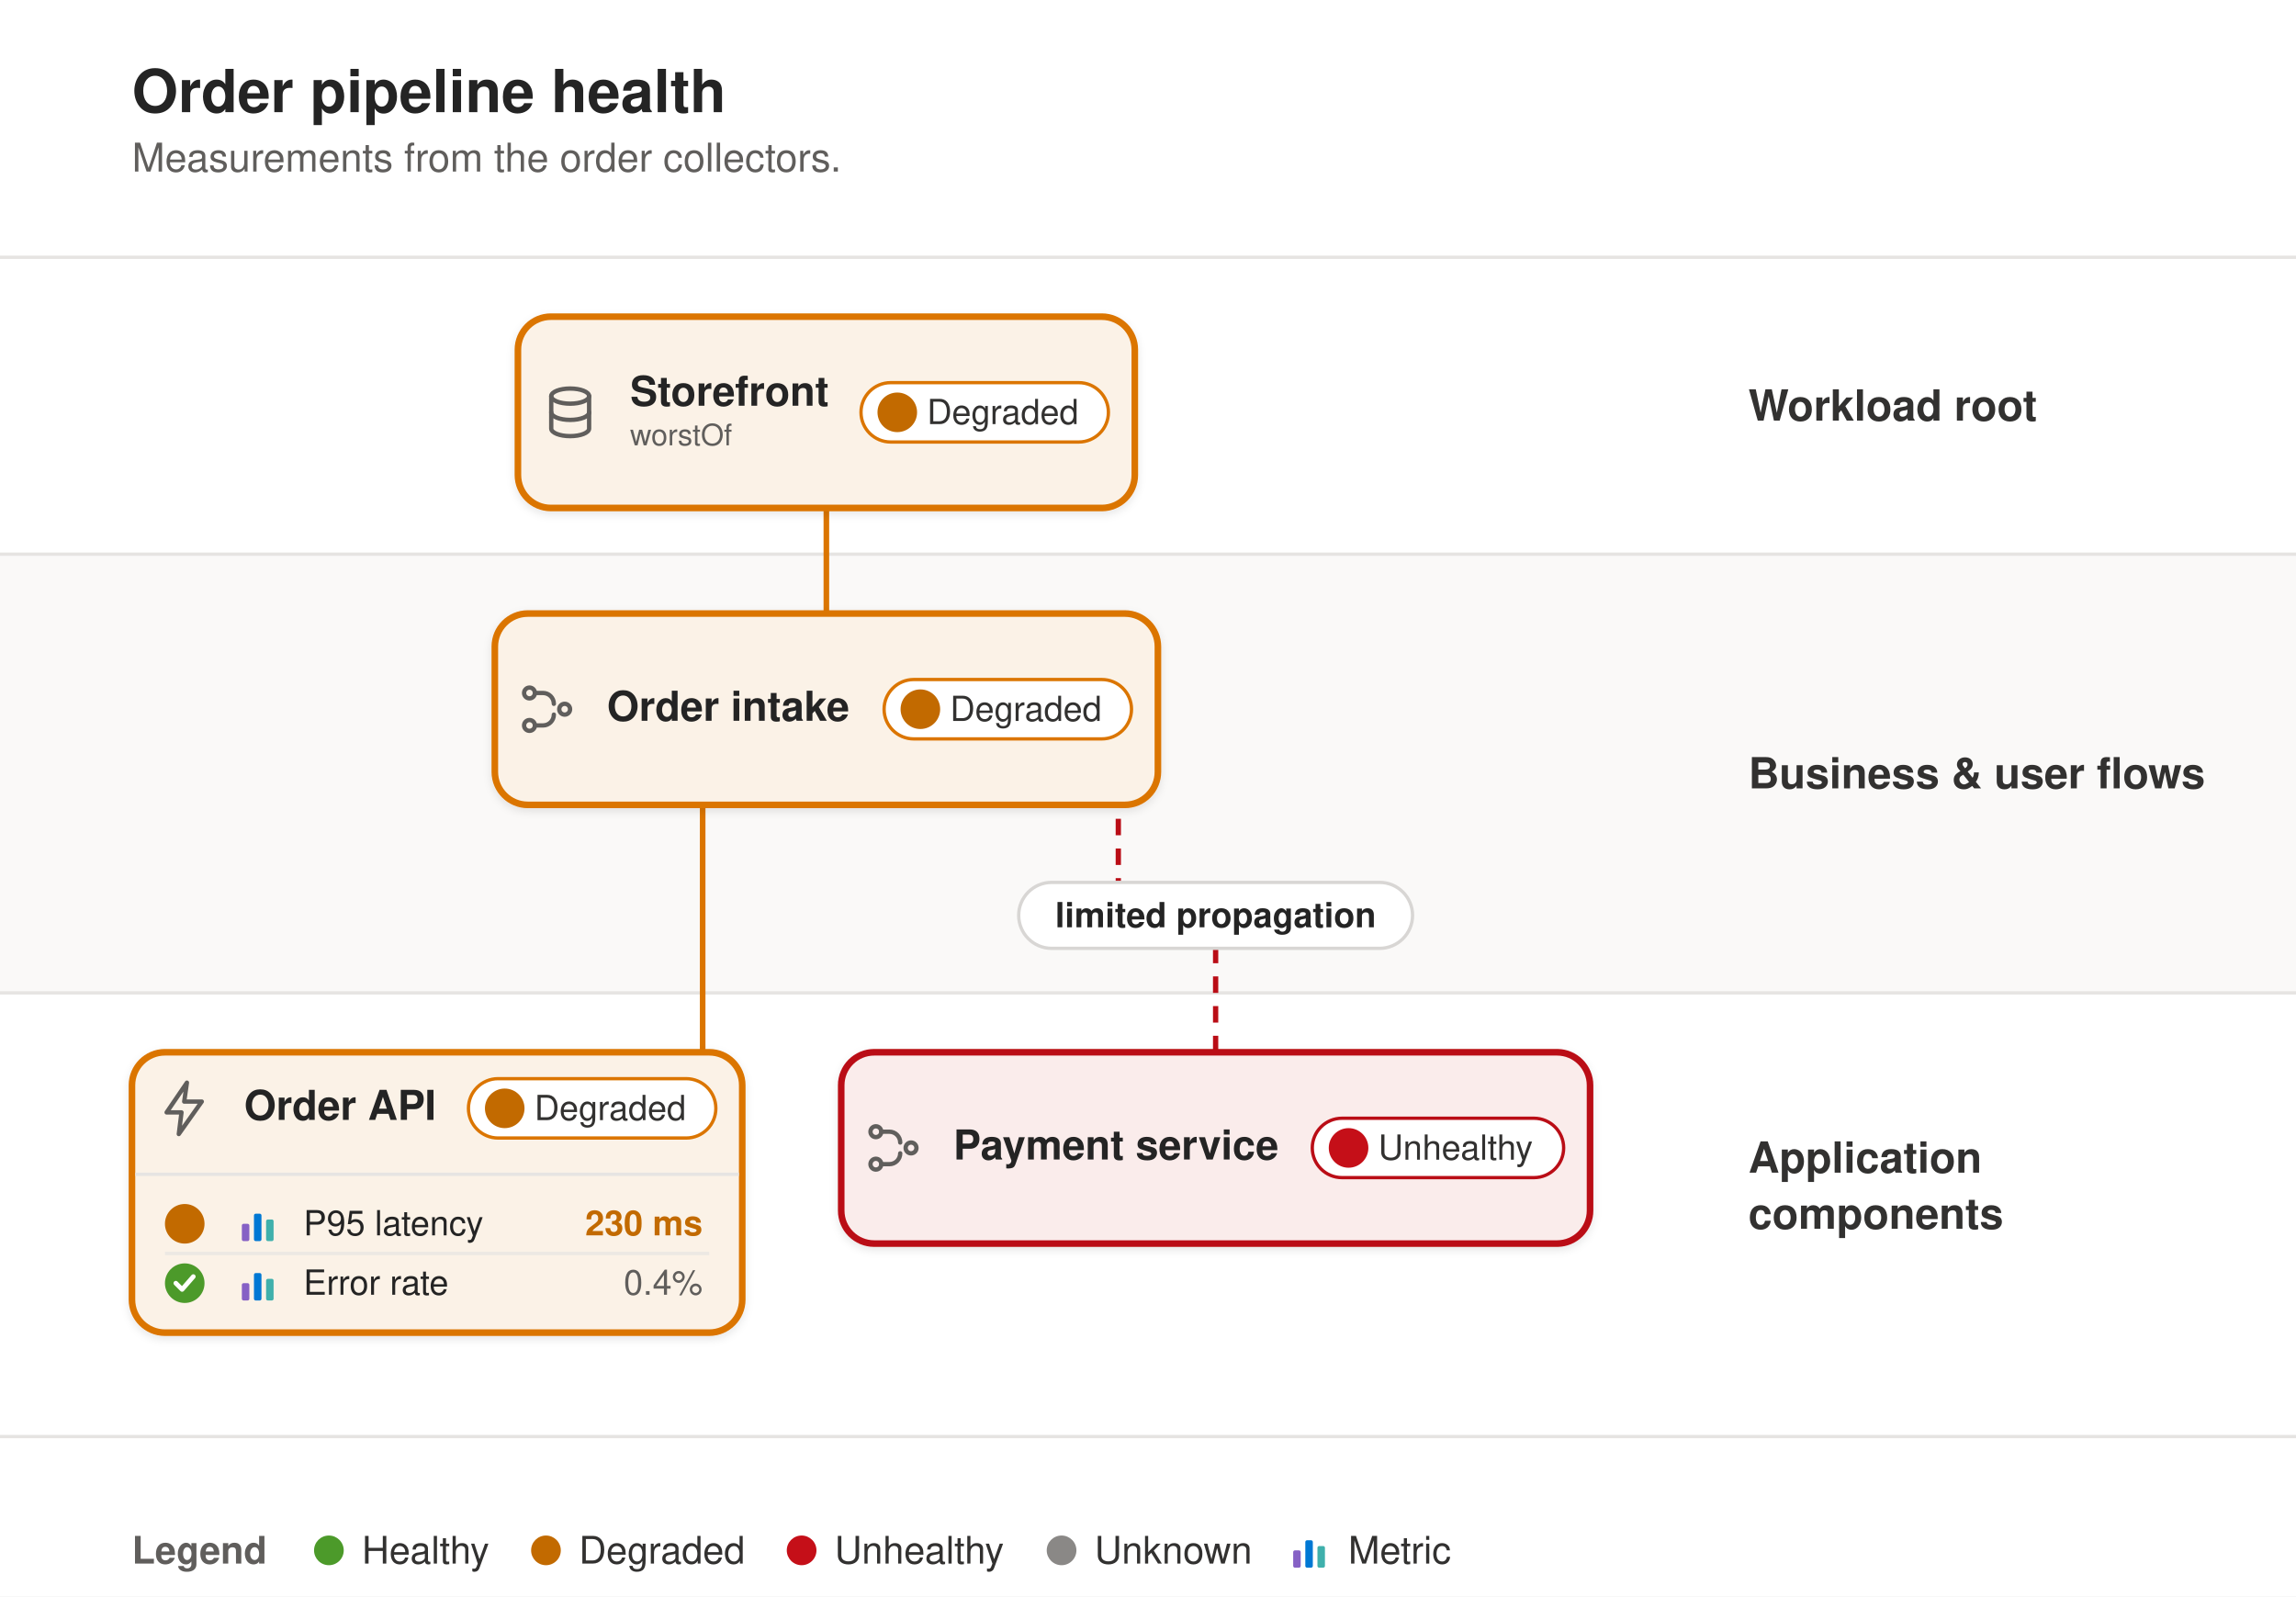
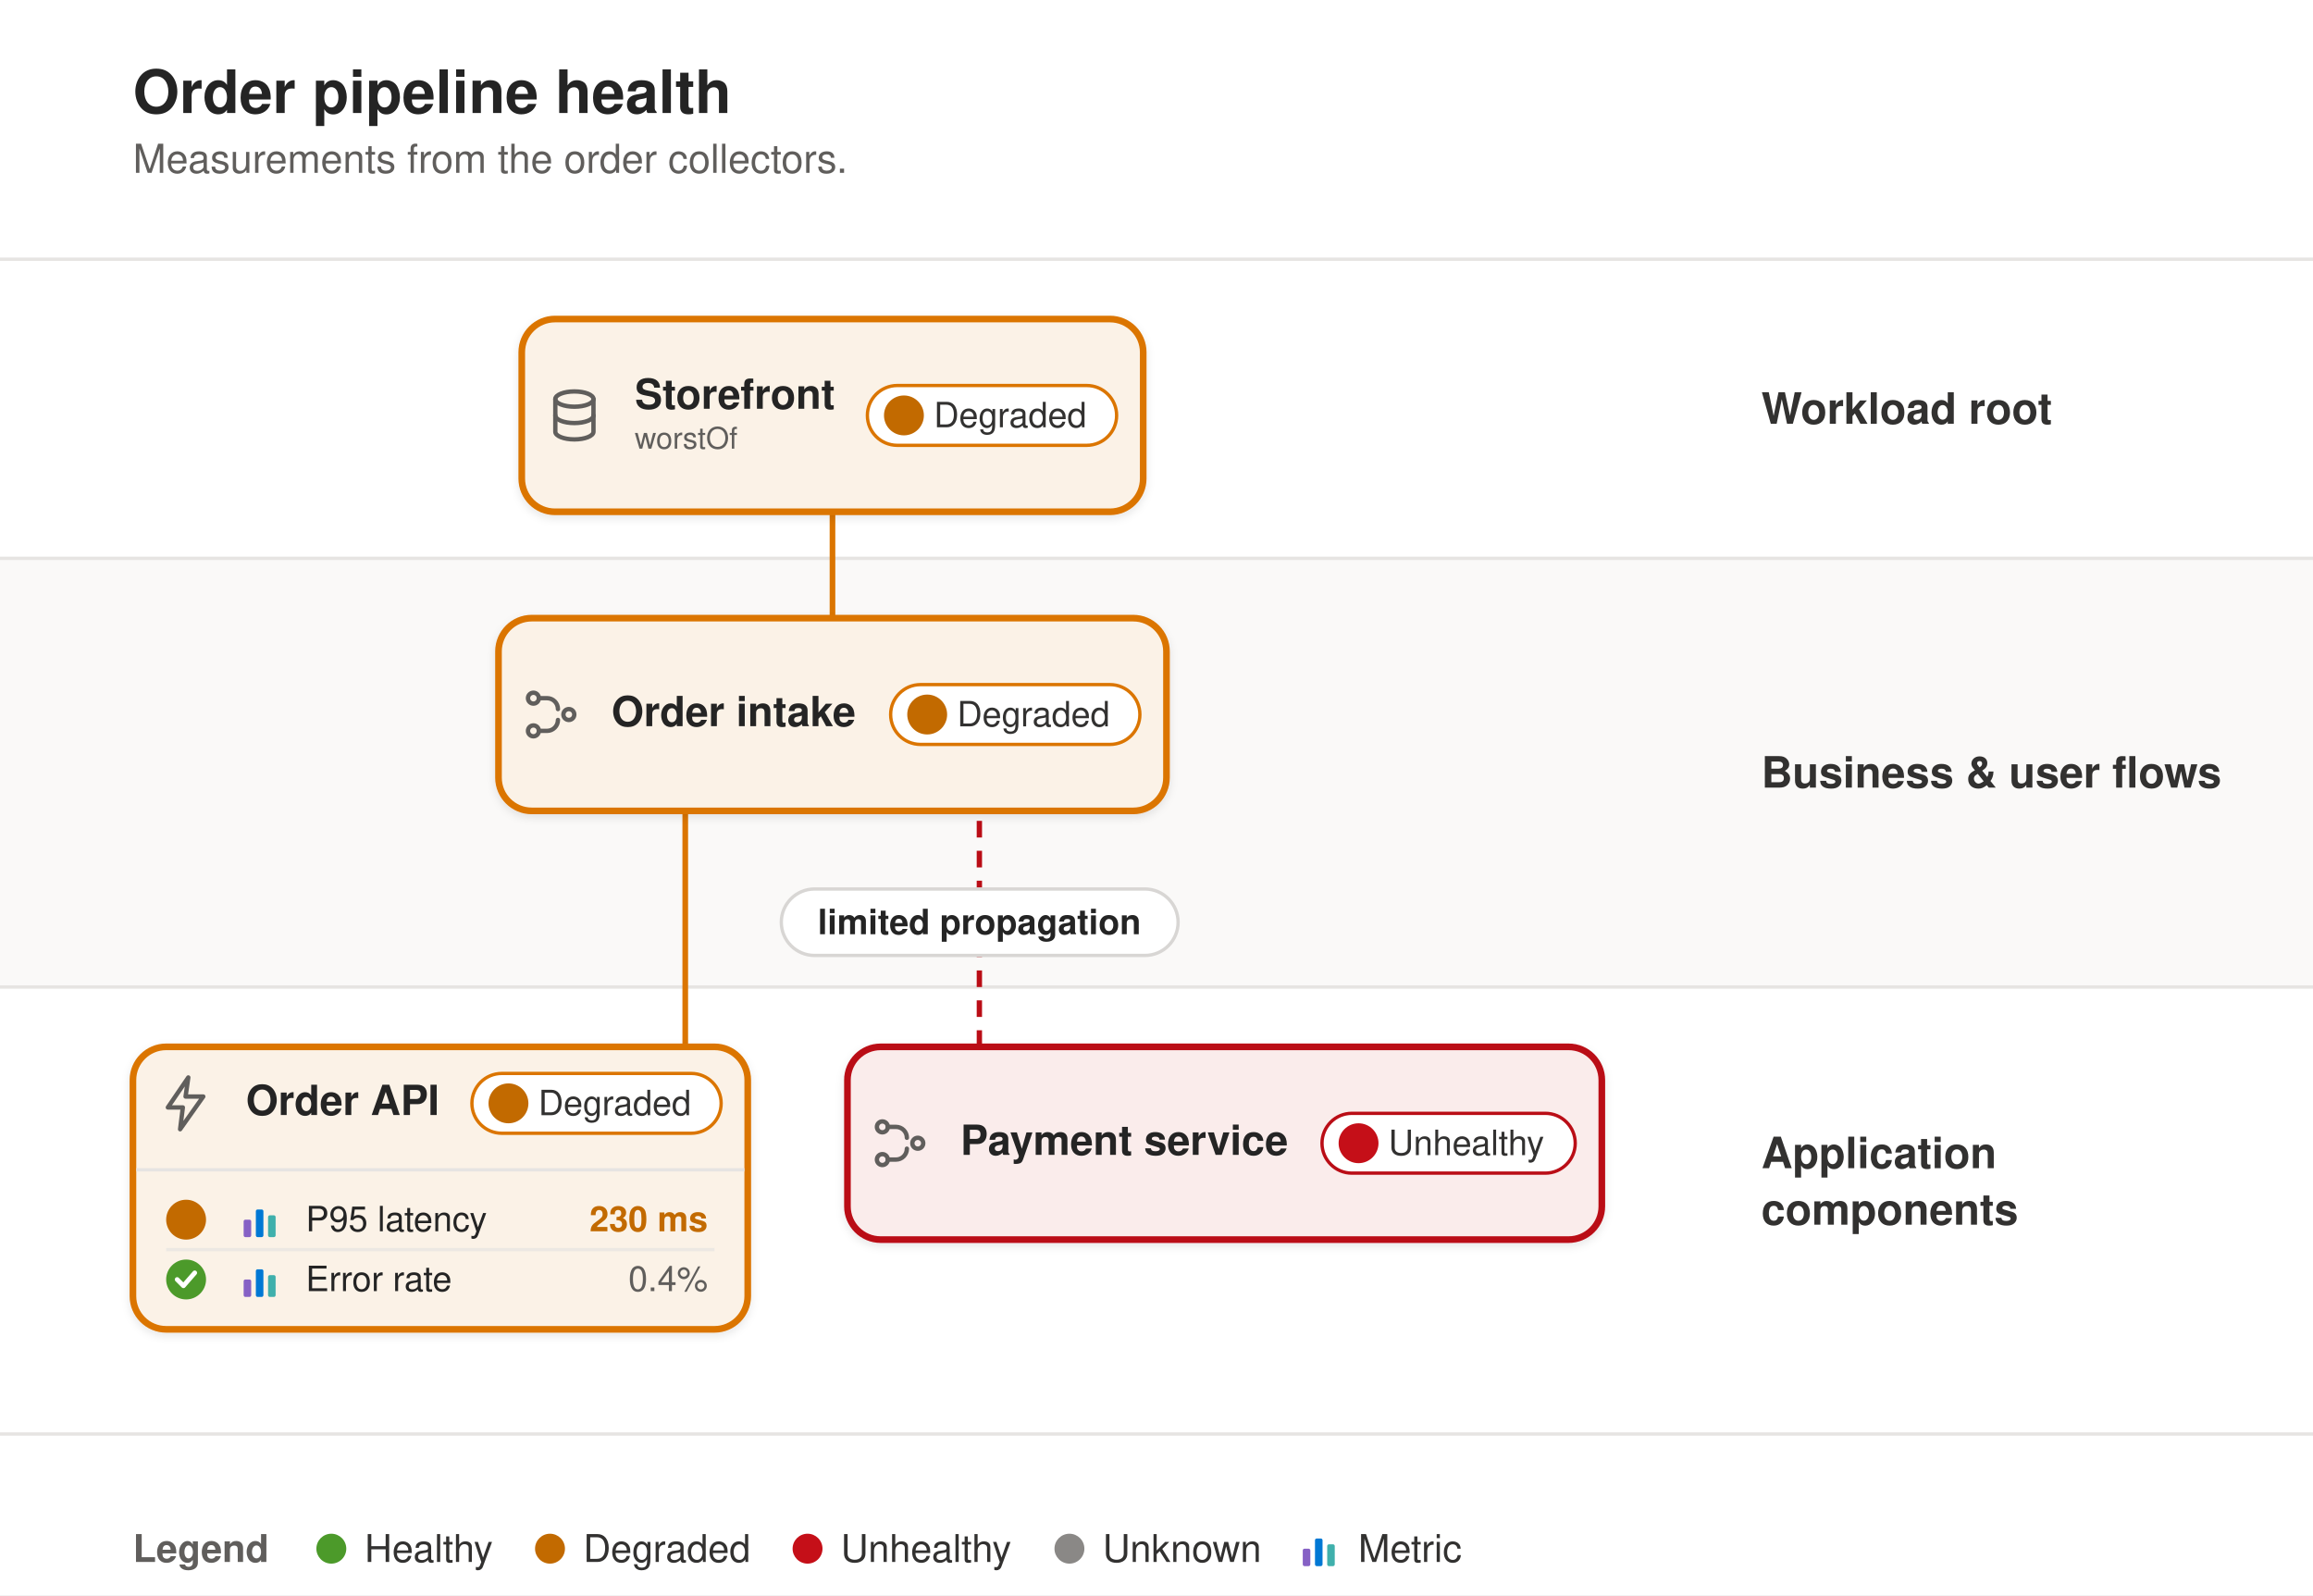
- <svg xmlns="http://www.w3.org/2000/svg" width="696" height="484" viewBox="0 0 696 484" font-family="Segoe UI, -apple-system, BlinkMacSystemFont, Helvetica, Arial, sans-serif">
+ <svg xmlns="http://www.w3.org/2000/svg" width="696" height="480" viewBox="0 0 696 480" font-family="Segoe UI, -apple-system, BlinkMacSystemFont, Helvetica, Arial, sans-serif">
  <defs>
    <filter id="cs" x="-20%" y="-20%" width="140%" height="140%">
      <feDropShadow dx="0" dy="1" stdDeviation="1.3" flood-color="#000" flood-opacity="0.1" />
    </filter>
  </defs>
-   <rect width="696" height="484" fill="#ffffff" />
+   <rect width="696" height="480" fill="#ffffff" />
  <rect x="0" y="78.0" width="696" height="90.0" fill="#ffffff" />
  <line x1="0" y1="78.0" x2="696" y2="78.0" stroke="#e6e4e2" />
  <text x="530.0" y="127.5" font-size="13" font-weight="700" fill="#323130">Workload root</text>
-   <rect x="0" y="168.0" width="696" height="133.0" fill="#faf9f8" />
+   <rect x="0" y="168.0" width="696" height="129.0" fill="#faf9f8" />
  <line x1="0" y1="168.0" x2="696" y2="168.0" stroke="#e6e4e2" />
-   <text x="530.0" y="239.0" font-size="13" font-weight="700" fill="#323130">Business &amp; user flows</text>
-   <rect x="0" y="301.0" width="696" height="117.0" fill="#ffffff" />
-   <line x1="0" y1="301.0" x2="696" y2="301.0" stroke="#e6e4e2" />
-   <text x="530.0" y="355.5" font-size="13" font-weight="700" fill="#323130">Application</text>
-   <text x="530.0" y="372.5" font-size="13" font-weight="700" fill="#323130">components</text>
-   <line x1="0" y1="435.5" x2="696" y2="435.5" stroke="#e6e4e2" />
+   <text x="530.0" y="237.0" font-size="13" font-weight="700" fill="#323130">Business &amp; user flows</text>
+   <rect x="0" y="297.0" width="696" height="117.0" fill="#ffffff" />
+   <line x1="0" y1="297.0" x2="696" y2="297.0" stroke="#e6e4e2" />
+   <text x="530.0" y="351.5" font-size="13" font-weight="700" fill="#323130">Application</text>
+   <text x="530.0" y="368.5" font-size="13" font-weight="700" fill="#323130">components</text>
+   <line x1="0" y1="431.5" x2="696" y2="431.5" stroke="#e6e4e2" />
  <text x="40" y="34" font-size="18" font-weight="700" fill="#242424">Order pipeline health</text>
  <text x="40" y="52" font-size="12" fill="#605e5c">Measurements from the order collectors.</text>
-   <text x="40.0" y="474.0" font-size="11.5" font-weight="600" fill="#605e5c">Legend</text>
-   <circle cx="99.7" cy="470.0" r="4.5" fill="#4c9a2a" />
-   <text x="109.7" y="474.0" font-size="11.5" fill="#323130">Healthy</text>
-   <circle cx="165.5" cy="470.0" r="4.5" fill="#c26a00" />
-   <text x="175.5" y="474.0" font-size="11.5" fill="#323130">Degraded</text>
-   <circle cx="243.0" cy="470.0" r="4.5" fill="#c50f18" />
-   <text x="253.0" y="474.0" font-size="11.5" fill="#323130">Unhealthy</text>
-   <circle cx="321.8" cy="470.0" r="4.5" fill="#8a8886" />
-   <text x="331.8" y="474.0" font-size="11.5" fill="#323130">Unknown</text>
-   <g transform="translate(390.7,463.0) scale(0.875)">
+   <text x="40.0" y="470.0" font-size="11.5" font-weight="600" fill="#605e5c">Legend</text>
+   <circle cx="99.7" cy="466.0" r="4.5" fill="#4c9a2a" />
+   <text x="109.7" y="470.0" font-size="11.5" fill="#323130">Healthy</text>
+   <circle cx="165.5" cy="466.0" r="4.5" fill="#c26a00" />
+   <text x="175.5" y="470.0" font-size="11.5" fill="#323130">Degraded</text>
+   <circle cx="243.0" cy="466.0" r="4.5" fill="#c50f18" />
+   <text x="253.0" y="470.0" font-size="11.5" fill="#323130">Unhealthy</text>
+   <circle cx="321.8" cy="466.0" r="4.5" fill="#8a8886" />
+   <text x="331.8" y="470.0" font-size="11.5" fill="#323130">Unknown</text>
+   <g transform="translate(390.7,459.0) scale(0.875)">
    <rect x="1.5" y="8" width="2.6" height="6" rx="0.6" fill="#8661c5" />
    <rect x="5.7" y="4.5" width="2.6" height="9.5" rx="0.6" fill="#0078D4" />
    <rect x="9.9" y="6.5" width="2.6" height="7.5" rx="0.6" fill="#3fb0ac" />
  </g>
-   <text x="408.7" y="474.0" font-size="11.5" fill="#323130">Metric</text>
+   <text x="408.7" y="470.0" font-size="11.5" fill="#323130">Metric</text>
  <g transform="translate(40.0,0)">
    <g fill="none" stroke-linecap="butt" stroke-linejoin="round">
-       <path d="M173.0 319.0 L173.0 244.0" stroke="#db7500" stroke-width="1.7" />
+       <path d="M166.2 315.0 L166.2 244.0" stroke="#db7500" stroke-width="1.7" />
      <path d="M210.5 186.0 L210.5 154.0" stroke="#db7500" stroke-width="1.7" />
-       <path d="M328.5 319.0 L328.5 284.5 Q328.5 277.5 321.5 277.5 L306.0 277.5 Q299.0 277.5 299.0 270.5 L299.0 244.0" stroke="#ba0d16" stroke-width="1.6" stroke-dasharray="5 4" />
+       <path d="M254.7 315.0 L254.7 244.0" stroke="#ba0d16" stroke-width="1.6" stroke-dasharray="5 4" />
    </g>
    <g stroke="none">
-       <rect x="268.8" y="267.5" width="119.4" height="20" rx="10" fill="#ffffff" stroke="#d8d6d4" stroke-width="1" />
-       <text x="328.5" y="281.1" font-size="10.5" font-weight="600" fill="#242424" text-anchor="middle">limited propagation</text>
+       <rect x="195.1" y="267.5" width="119.4" height="20" rx="10" fill="#ffffff" stroke="#d8d6d4" stroke-width="1" />
+       <text x="254.7" y="281.1" font-size="10.5" font-weight="600" fill="#242424" text-anchor="middle">limited propagation</text>
    </g>
    <g filter="url(#cs)">
-       <rect x="0.0" y="319.0" width="185" height="85" rx="10" fill="#fbf2e7" stroke="#db7500" stroke-width="2" />
+       <rect x="0.0" y="315.0" width="185" height="85" rx="10" fill="#fbf2e7" stroke="#db7500" stroke-width="2" />
    </g>
-     <g transform="translate(6.0,326.16) scale(0.82)">
+     <g transform="translate(6.0,322.16) scale(0.82)">
      <path d="M13 2.5 5.5 13.5H11l-1 8 8.5-12H12z" fill="none" stroke="#605e5c" stroke-width="1.6" stroke-linecap="round" stroke-linejoin="round" />
    </g>
-     <text x="34.0" y="339.5" font-size="12.5" font-weight="600" fill="#242424">Order API</text>
-     <rect x="102.0" y="327.00" width="75.0" height="18" rx="9" fill="#ffffff" stroke="#db7500" stroke-width="1" />
-     <circle cx="113.0" cy="336.0" r="6" fill="#c26a00" />
-     <text x="122.0" y="339.57" font-size="10.5" fill="#323130">Degraded</text>
-     <line x1="1.0" y1="356.0" x2="184.0" y2="356.0" stroke="#e6e4e2" />
-     <circle cx="16.0" cy="371.0" r="6" fill="#c26a00" />
-     <g transform="translate(32.0,364.0) scale(0.875)">
+     <text x="34.0" y="335.5" font-size="12.5" font-weight="600" fill="#242424">Order API</text>
+     <rect x="102.0" y="323.00" width="75.0" height="18" rx="9" fill="#ffffff" stroke="#db7500" stroke-width="1" />
+     <circle cx="113.0" cy="332.0" r="6" fill="#c26a00" />
+     <text x="122.0" y="335.57" font-size="10.5" fill="#323130">Degraded</text>
+     <line x1="1.0" y1="352.0" x2="184.0" y2="352.0" stroke="#e6e4e2" />
+     <circle cx="16.0" cy="367.0" r="6" fill="#c26a00" />
+     <g transform="translate(32.0,360.0) scale(0.875)">
      <rect x="1.5" y="8" width="2.6" height="6" rx="0.6" fill="#8661c5" />
      <rect x="5.7" y="4.5" width="2.6" height="9.5" rx="0.6" fill="#0078D4" />
      <rect x="9.9" y="6.5" width="2.6" height="7.5" rx="0.6" fill="#3fb0ac" />
    </g>
-     <text x="52.0" y="374.5" font-size="10.5" fill="#242424">P95 latency</text>
-     <text x="173.0" y="374.5" font-size="10.5" font-weight="600" fill="#c26a00" text-anchor="end">230 ms</text>
-     <line x1="10.0" y1="380.0" x2="175.0" y2="380.0" stroke="#e6e4e2" stroke-opacity="0.7" />
-     <circle cx="16.0" cy="389.0" r="6" fill="#4c9a2a" />
-     <path d="M13.3 389.0 l1.9 1.9 l3.4 -3.9" fill="none" stroke="#ffffff" stroke-width="1.4" stroke-linecap="round" stroke-linejoin="round" />
-     <g transform="translate(32.0,382.0) scale(0.875)">
+     <text x="52.0" y="370.5" font-size="10.5" fill="#242424">P95 latency</text>
+     <text x="173.0" y="370.5" font-size="10.5" font-weight="600" fill="#c26a00" text-anchor="end">230 ms</text>
+     <line x1="10.0" y1="376.0" x2="175.0" y2="376.0" stroke="#e6e4e2" stroke-opacity="0.7" />
+     <circle cx="16.0" cy="385.0" r="6" fill="#4c9a2a" />
+     <path d="M13.3 385.0 l1.9 1.9 l3.4 -3.9" fill="none" stroke="#ffffff" stroke-width="1.4" stroke-linecap="round" stroke-linejoin="round" />
+     <g transform="translate(32.0,378.0) scale(0.875)">
      <rect x="1.5" y="8" width="2.6" height="6" rx="0.6" fill="#8661c5" />
      <rect x="5.7" y="4.5" width="2.6" height="9.5" rx="0.6" fill="#0078D4" />
      <rect x="9.9" y="6.5" width="2.6" height="7.5" rx="0.6" fill="#3fb0ac" />
    </g>
-     <text x="52.0" y="392.5" font-size="10.5" fill="#242424">Error rate</text>
-     <text x="173.0" y="392.5" font-size="10.5" font-weight="400" fill="#605e5c" text-anchor="end">0.4%</text>
+     <text x="52.0" y="388.5" font-size="10.5" fill="#242424">Error rate</text>
+     <text x="173.0" y="388.5" font-size="10.5" font-weight="400" fill="#605e5c" text-anchor="end">0.4%</text>
    <g filter="url(#cs)">
-       <rect x="215.0" y="319.0" width="227" height="58" rx="10" fill="#faeceb" stroke="#ba0d16" stroke-width="2" />
+       <rect x="215.0" y="315.0" width="227" height="58" rx="10" fill="#faeceb" stroke="#ba0d16" stroke-width="2" />
    </g>
-     <g transform="translate(221.0,338.16) scale(0.82)">
+     <g transform="translate(221.0,334.16) scale(0.82)">
      <circle cx="5.5" cy="6" r="2" fill="none" stroke="#605e5c" stroke-width="1.6" stroke-linecap="round" stroke-linejoin="round" />
      <circle cx="5.5" cy="18" r="2" fill="none" stroke="#605e5c" stroke-width="1.6" stroke-linecap="round" stroke-linejoin="round" />
      <circle cx="18.5" cy="12" r="2" fill="none" stroke="#605e5c" stroke-width="1.6" stroke-linecap="round" stroke-linejoin="round" />
      <path d="M7.5 6h3a4 4 0 0 1 4 4M7.5 18h3a4 4 0 0 0 4-4" fill="none" stroke="#605e5c" stroke-width="1.6" stroke-linecap="round" stroke-linejoin="round" />
    </g>
-     <text x="249.0" y="351.5" font-size="12.5" font-weight="600" fill="#242424">Payment service</text>
-     <rect x="357.8" y="339.00" width="76.2" height="18" rx="9" fill="#ffffff" stroke="#ba0d16" stroke-width="1" />
-     <circle cx="368.8" cy="348.0" r="6" fill="#c50f18" />
-     <text x="377.8" y="351.57" font-size="10.5" fill="#323130">Unhealthy</text>
+     <text x="249.0" y="347.5" font-size="12.5" font-weight="600" fill="#242424">Payment service</text>
+     <rect x="357.8" y="335.00" width="76.2" height="18" rx="9" fill="#ffffff" stroke="#ba0d16" stroke-width="1" />
+     <circle cx="368.8" cy="344.0" r="6" fill="#c50f18" />
+     <text x="377.8" y="347.57" font-size="10.5" fill="#323130">Unhealthy</text>
    <g filter="url(#cs)">
      <rect x="110.0" y="186.0" width="201" height="58" rx="10" fill="#fbf2e7" stroke="#db7500" stroke-width="2" />
    </g>
    <g transform="translate(116.0,205.16) scale(0.82)">
      <circle cx="5.5" cy="6" r="2" fill="none" stroke="#605e5c" stroke-width="1.6" stroke-linecap="round" stroke-linejoin="round" />
      <circle cx="5.5" cy="18" r="2" fill="none" stroke="#605e5c" stroke-width="1.6" stroke-linecap="round" stroke-linejoin="round" />
      <circle cx="18.5" cy="12" r="2" fill="none" stroke="#605e5c" stroke-width="1.6" stroke-linecap="round" stroke-linejoin="round" />
      <path d="M7.5 6h3a4 4 0 0 1 4 4M7.5 18h3a4 4 0 0 0 4-4" fill="none" stroke="#605e5c" stroke-width="1.6" stroke-linecap="round" stroke-linejoin="round" />
    </g>
    <text x="144.0" y="218.5" font-size="12.5" font-weight="600" fill="#242424">Order intake</text>
    <rect x="228.0" y="206.00" width="75.0" height="18" rx="9" fill="#ffffff" stroke="#db7500" stroke-width="1" />
    <circle cx="239.0" cy="215.0" r="6" fill="#c26a00" />
    <text x="248.0" y="218.57" font-size="10.5" fill="#323130">Degraded</text>
    <g filter="url(#cs)">
      <rect x="117.0" y="96.0" width="187" height="58" rx="10" fill="#fbf2e7" stroke="#db7500" stroke-width="2" />
    </g>
    <g transform="translate(123.0,115.16) scale(0.82)">
      <ellipse cx="12" cy="6" rx="7" ry="2.8" fill="none" stroke="#605e5c" stroke-width="1.6" stroke-linecap="round" stroke-linejoin="round" />
      <path d="M5 6v12c0 1.55 3.13 2.8 7 2.8s7-1.25 7-2.8V6" fill="none" stroke="#605e5c" stroke-width="1.6" stroke-linecap="round" stroke-linejoin="round" />
      <path d="M5 12c0 1.55 3.13 2.8 7 2.8s7-1.25 7-2.8" fill="none" stroke="#605e5c" stroke-width="1.6" stroke-linecap="round" stroke-linejoin="round" />
    </g>
    <text x="151.0" y="123.0" font-size="12.5" font-weight="600" fill="#242424">Storefront</text>
    <text x="151.0" y="135.0" font-size="9" fill="#605e5c">worstOf</text>
    <rect x="221.0" y="116.00" width="75.0" height="18" rx="9" fill="#ffffff" stroke="#db7500" stroke-width="1" />
    <circle cx="232.0" cy="125.0" r="6" fill="#c26a00" />
    <text x="241.0" y="128.57" font-size="10.5" fill="#323130">Degraded</text>
  </g>
</svg>
